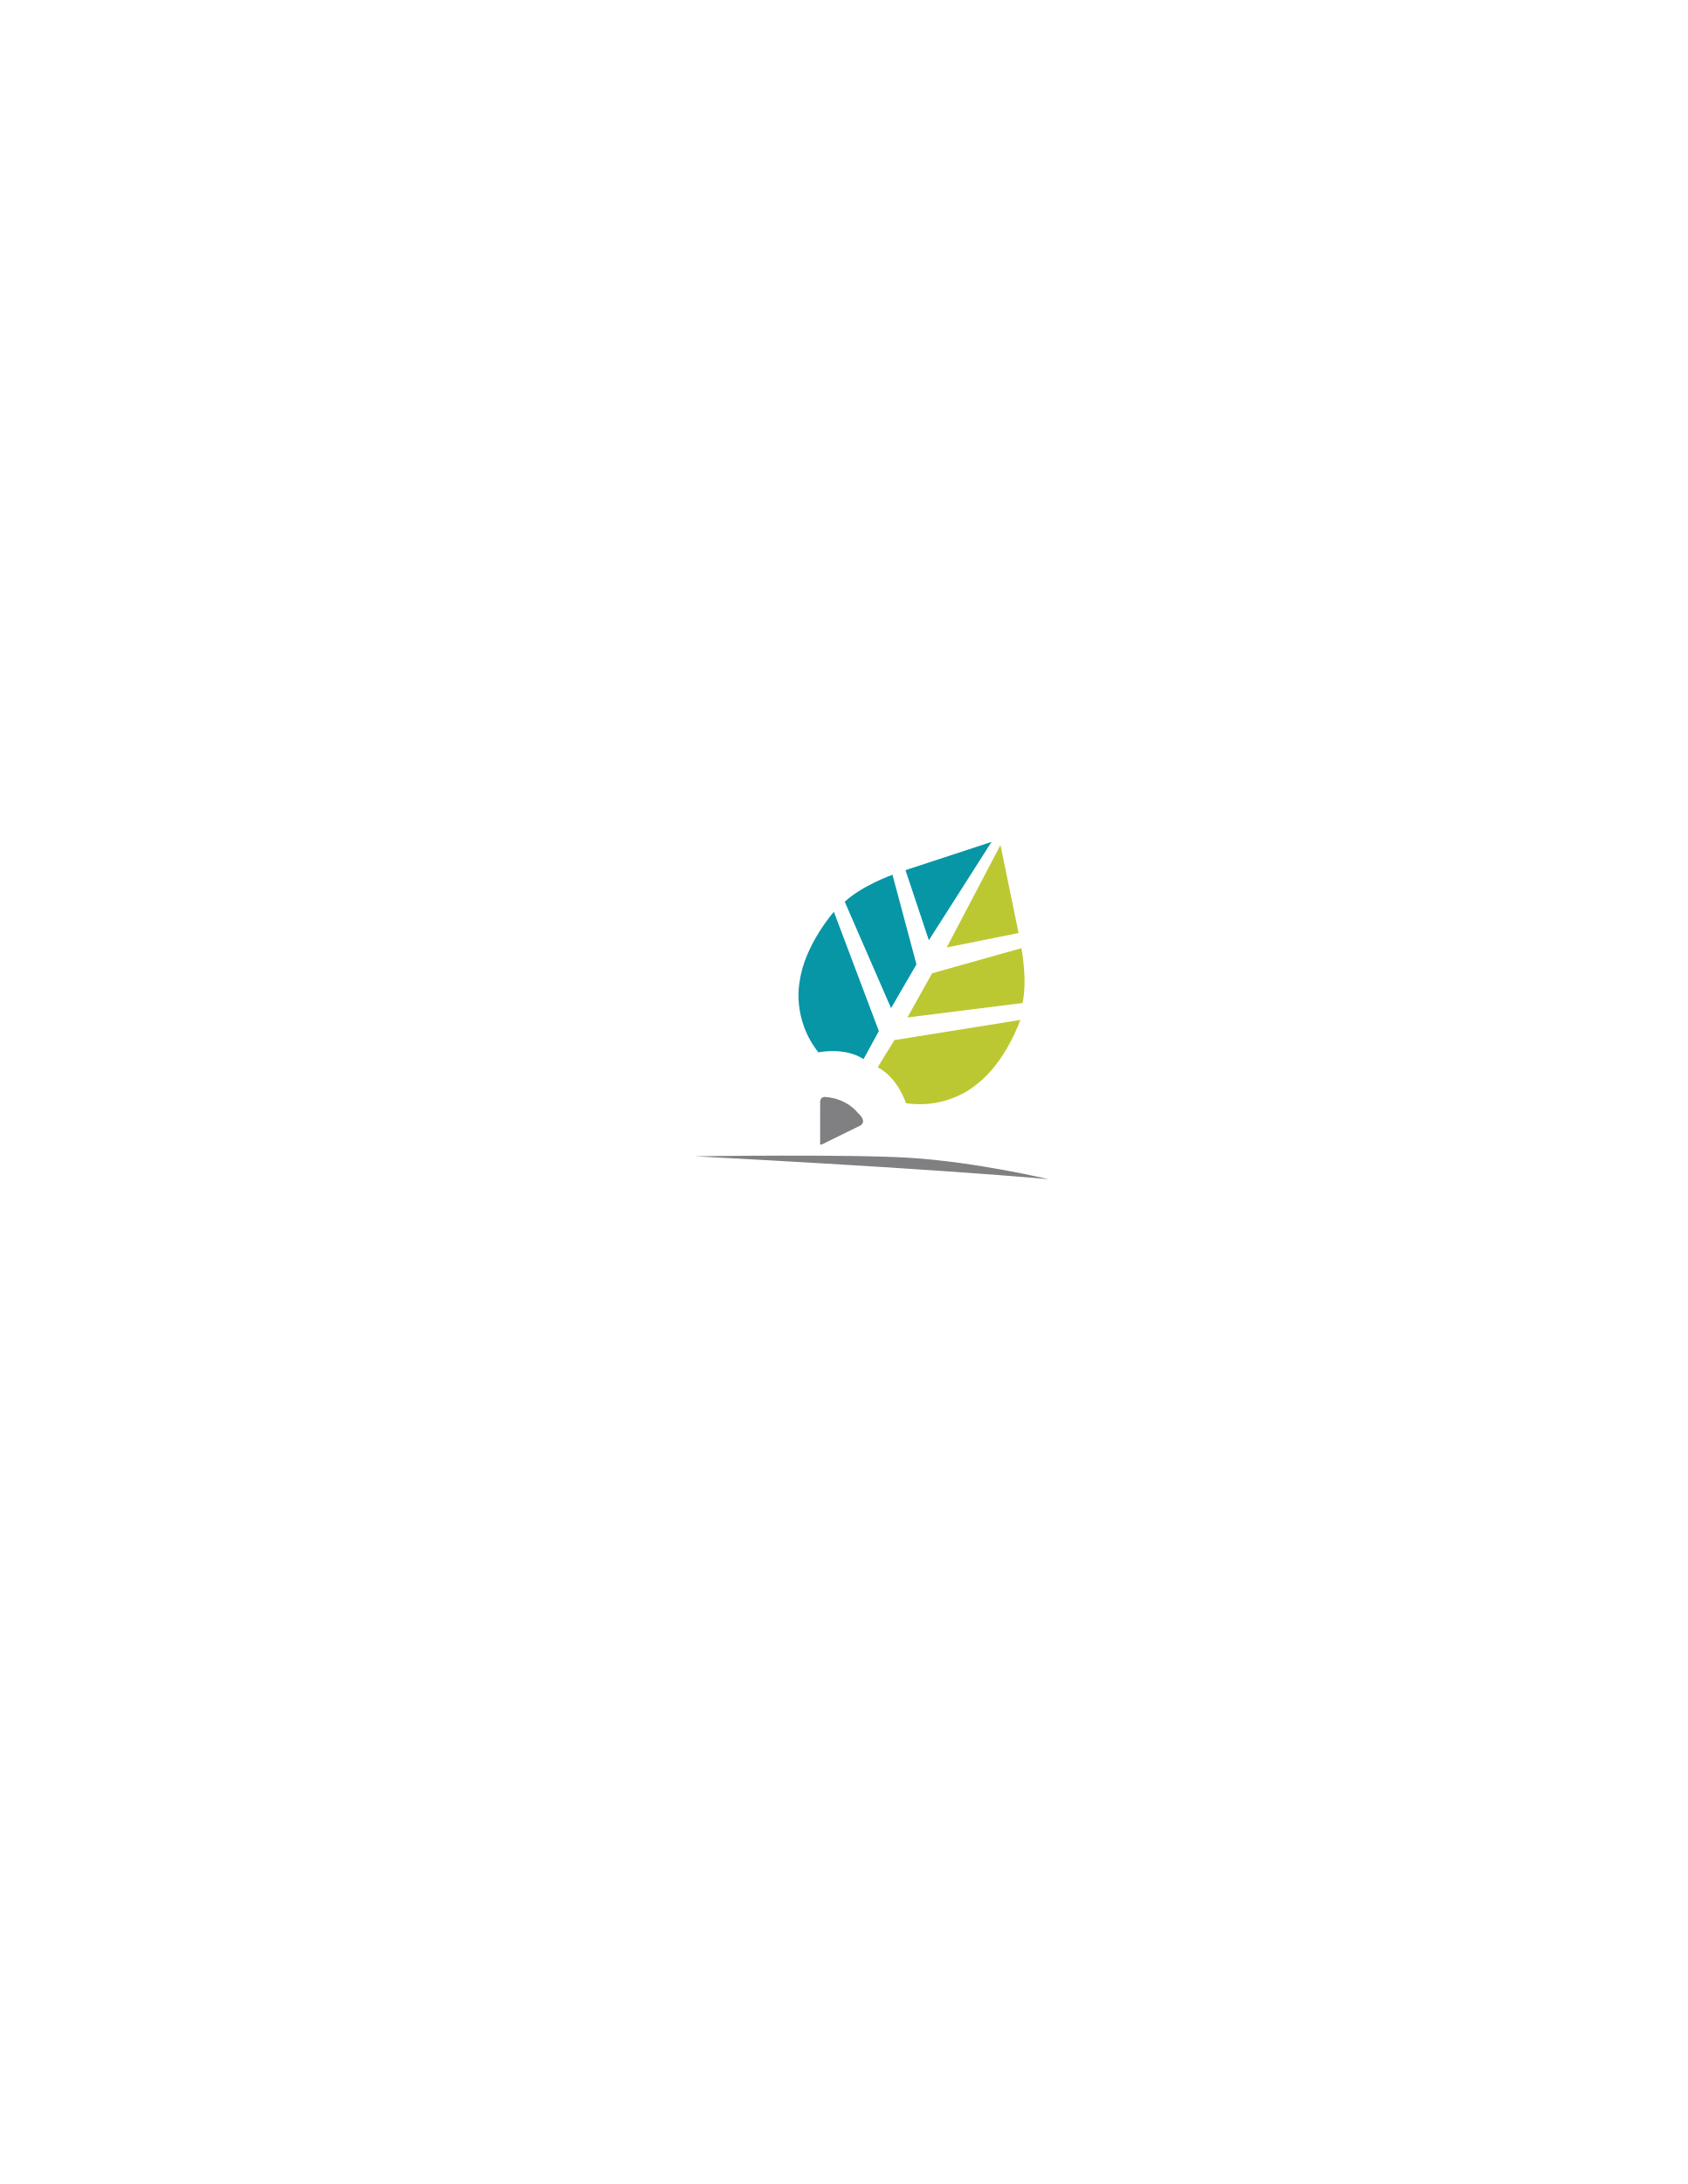
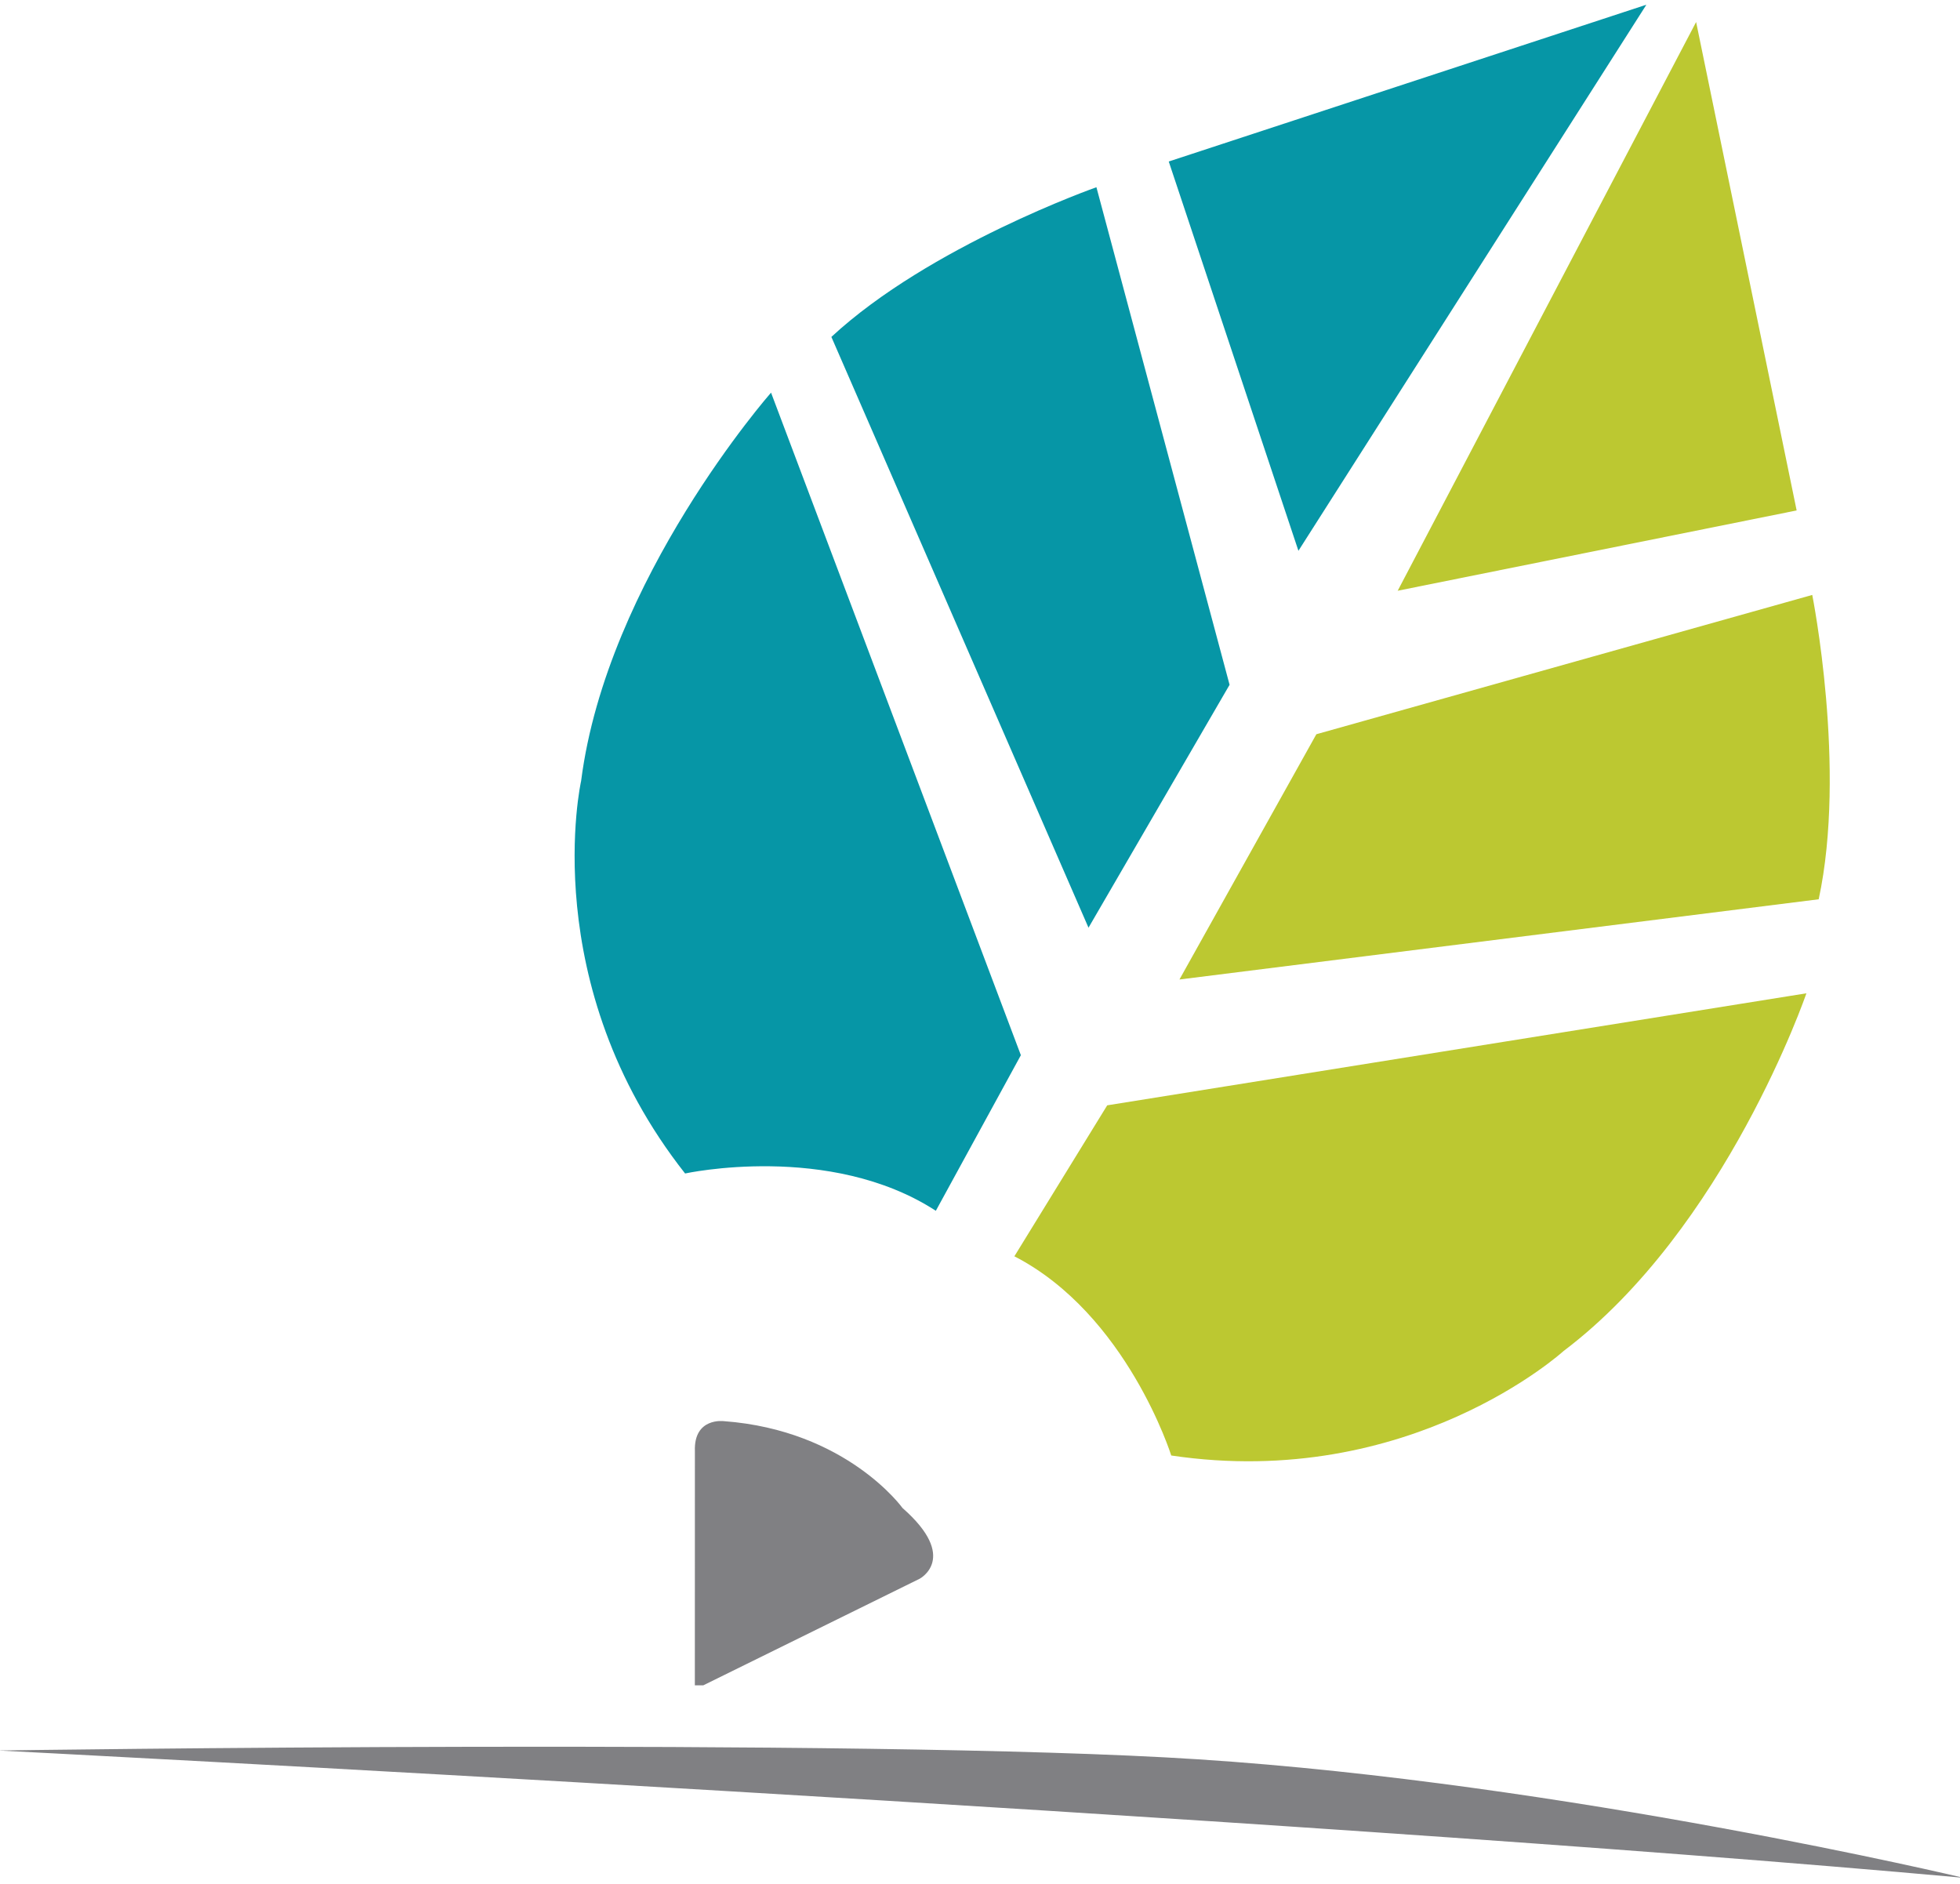
- <svg xmlns="http://www.w3.org/2000/svg" version="1.1" id="Layer_1" x="0px" y="0px" width="612px" height="792px" viewBox="0 0 612 792" enable-background="new 0 0 612 792" xml:space="preserve">
-   <g>
-     <path fill="#808083" d="M380.228,427.629c0,0-25.997-6.186-50.003-7.739c-21.783-1.413-78.329-0.574-78.329-0.574   S336.113,423.622,380.228,427.629z" />
-     <path fill="#0696A6" d="M296.741,381.634c0,0,9.438-2.066,16.375,2.436l5.553-10.161l-16.315-43.268   c0,0-10.721,12.186-12.404,25.363C289.948,356.003,286.985,369.25,296.741,381.634z" />
-     <path fill="#BCC831" d="M328.49,400.051c0,0-2.893-9.221-10.245-13.009l6.063-9.859l45.661-7.316c0,0-5.257,15.354-15.856,23.359   C354.112,393.226,344.082,402.371,328.49,400.051z" />
-     <path fill="#0696A6" d="M323.086,365.583l9.213-15.863l-8.696-32.493c0,0-10.896,3.832-17.309,9.775L323.086,365.583z" />
-     <path fill="#BCC831" d="M329.025,368.966l8.941-16.017l32.385-9.097c0,0,2.262,11.327,0.421,19.875L329.025,368.966z" />
-     <polygon fill="#0696A6" points="328.326,315.547 336.795,340.969 359.519,305.308  " />
-     <polygon fill="#BCC831" points="369.332,338.334 343.278,343.578 362.767,306.438  " />
-     <path fill="#808083" d="M297.93,415.059l14.125-6.958c0,0,2.603-1.359-1.114-4.62c0,0-3.639-5.079-11.675-5.674   c0,0-1.969-0.259-1.885,1.965l-0.003,15.287" />
+ <svg xmlns="http://www.w3.org/2000/svg" width="128px" height="123px" viewBox="0 0 128 123" version="1.1">
+   <defs />
+   <g id="Page-1" stroke="none" stroke-width="1" fill="none" fill-rule="evenodd">
+     <g id="Symbol" transform="translate(-1, 0)" fill-rule="nonzero">
+       <g id="Group">
+         <path d="M129.228,122.629 C129.228,122.629 103.231,116.443 79.225,114.89 C57.442,113.477 0.896,114.316 0.896,114.316 C0.896,114.316 85.113,118.622 129.228,122.629 Z" id="Shape" fill="#808083" />
+         <path d="M45.741,76.634 C45.741,76.634 55.179,74.568 62.116,79.07 L67.669,68.909 L51.354,25.641 C51.354,25.641 40.633,37.827 38.95,51.004 C38.948,51.003 35.985,64.25 45.741,76.634 Z" id="Shape" fill="#0696A6" />
+         <path d="M77.49,95.051 C77.49,95.051 74.597,85.83 67.245,82.042 L73.308,72.183 L118.969,64.867 C118.969,64.867 113.712,80.221 103.113,88.226 C103.112,88.226 93.082,97.371 77.49,95.051 Z" id="Shape" fill="#BCC831" />
+         <path d="M72.086,60.583 L81.299,44.72 L72.603,12.227 C72.603,12.227 61.707,16.059 55.294,22.002 L72.086,60.583 Z" id="Shape" fill="#0696A6" />
+         <path d="M78.025,63.966 L86.966,47.949 L119.351,38.852 C119.351,38.852 121.613,50.179 119.772,58.727 L78.025,63.966 Z" id="Shape" fill="#BCC831" />
+         <polygon id="Shape" fill="#0696A6" points="77.326 10.547 85.795 35.969 108.519 0.308" />
+         <polygon id="Shape" fill="#BCC831" points="118.332 33.334 92.278 38.578 111.767 1.438" />
+         <path d="M46.93,110.059 L61.055,103.101 C61.055,103.101 63.658,101.742 59.941,98.481 C59.941,98.481 56.302,93.402 48.266,92.807 C48.266,92.807 46.297,92.548 46.381,94.772 L46.378,110.059" id="Shape" fill="#808083" />
+       </g>
+     </g>
  </g>
</svg>
